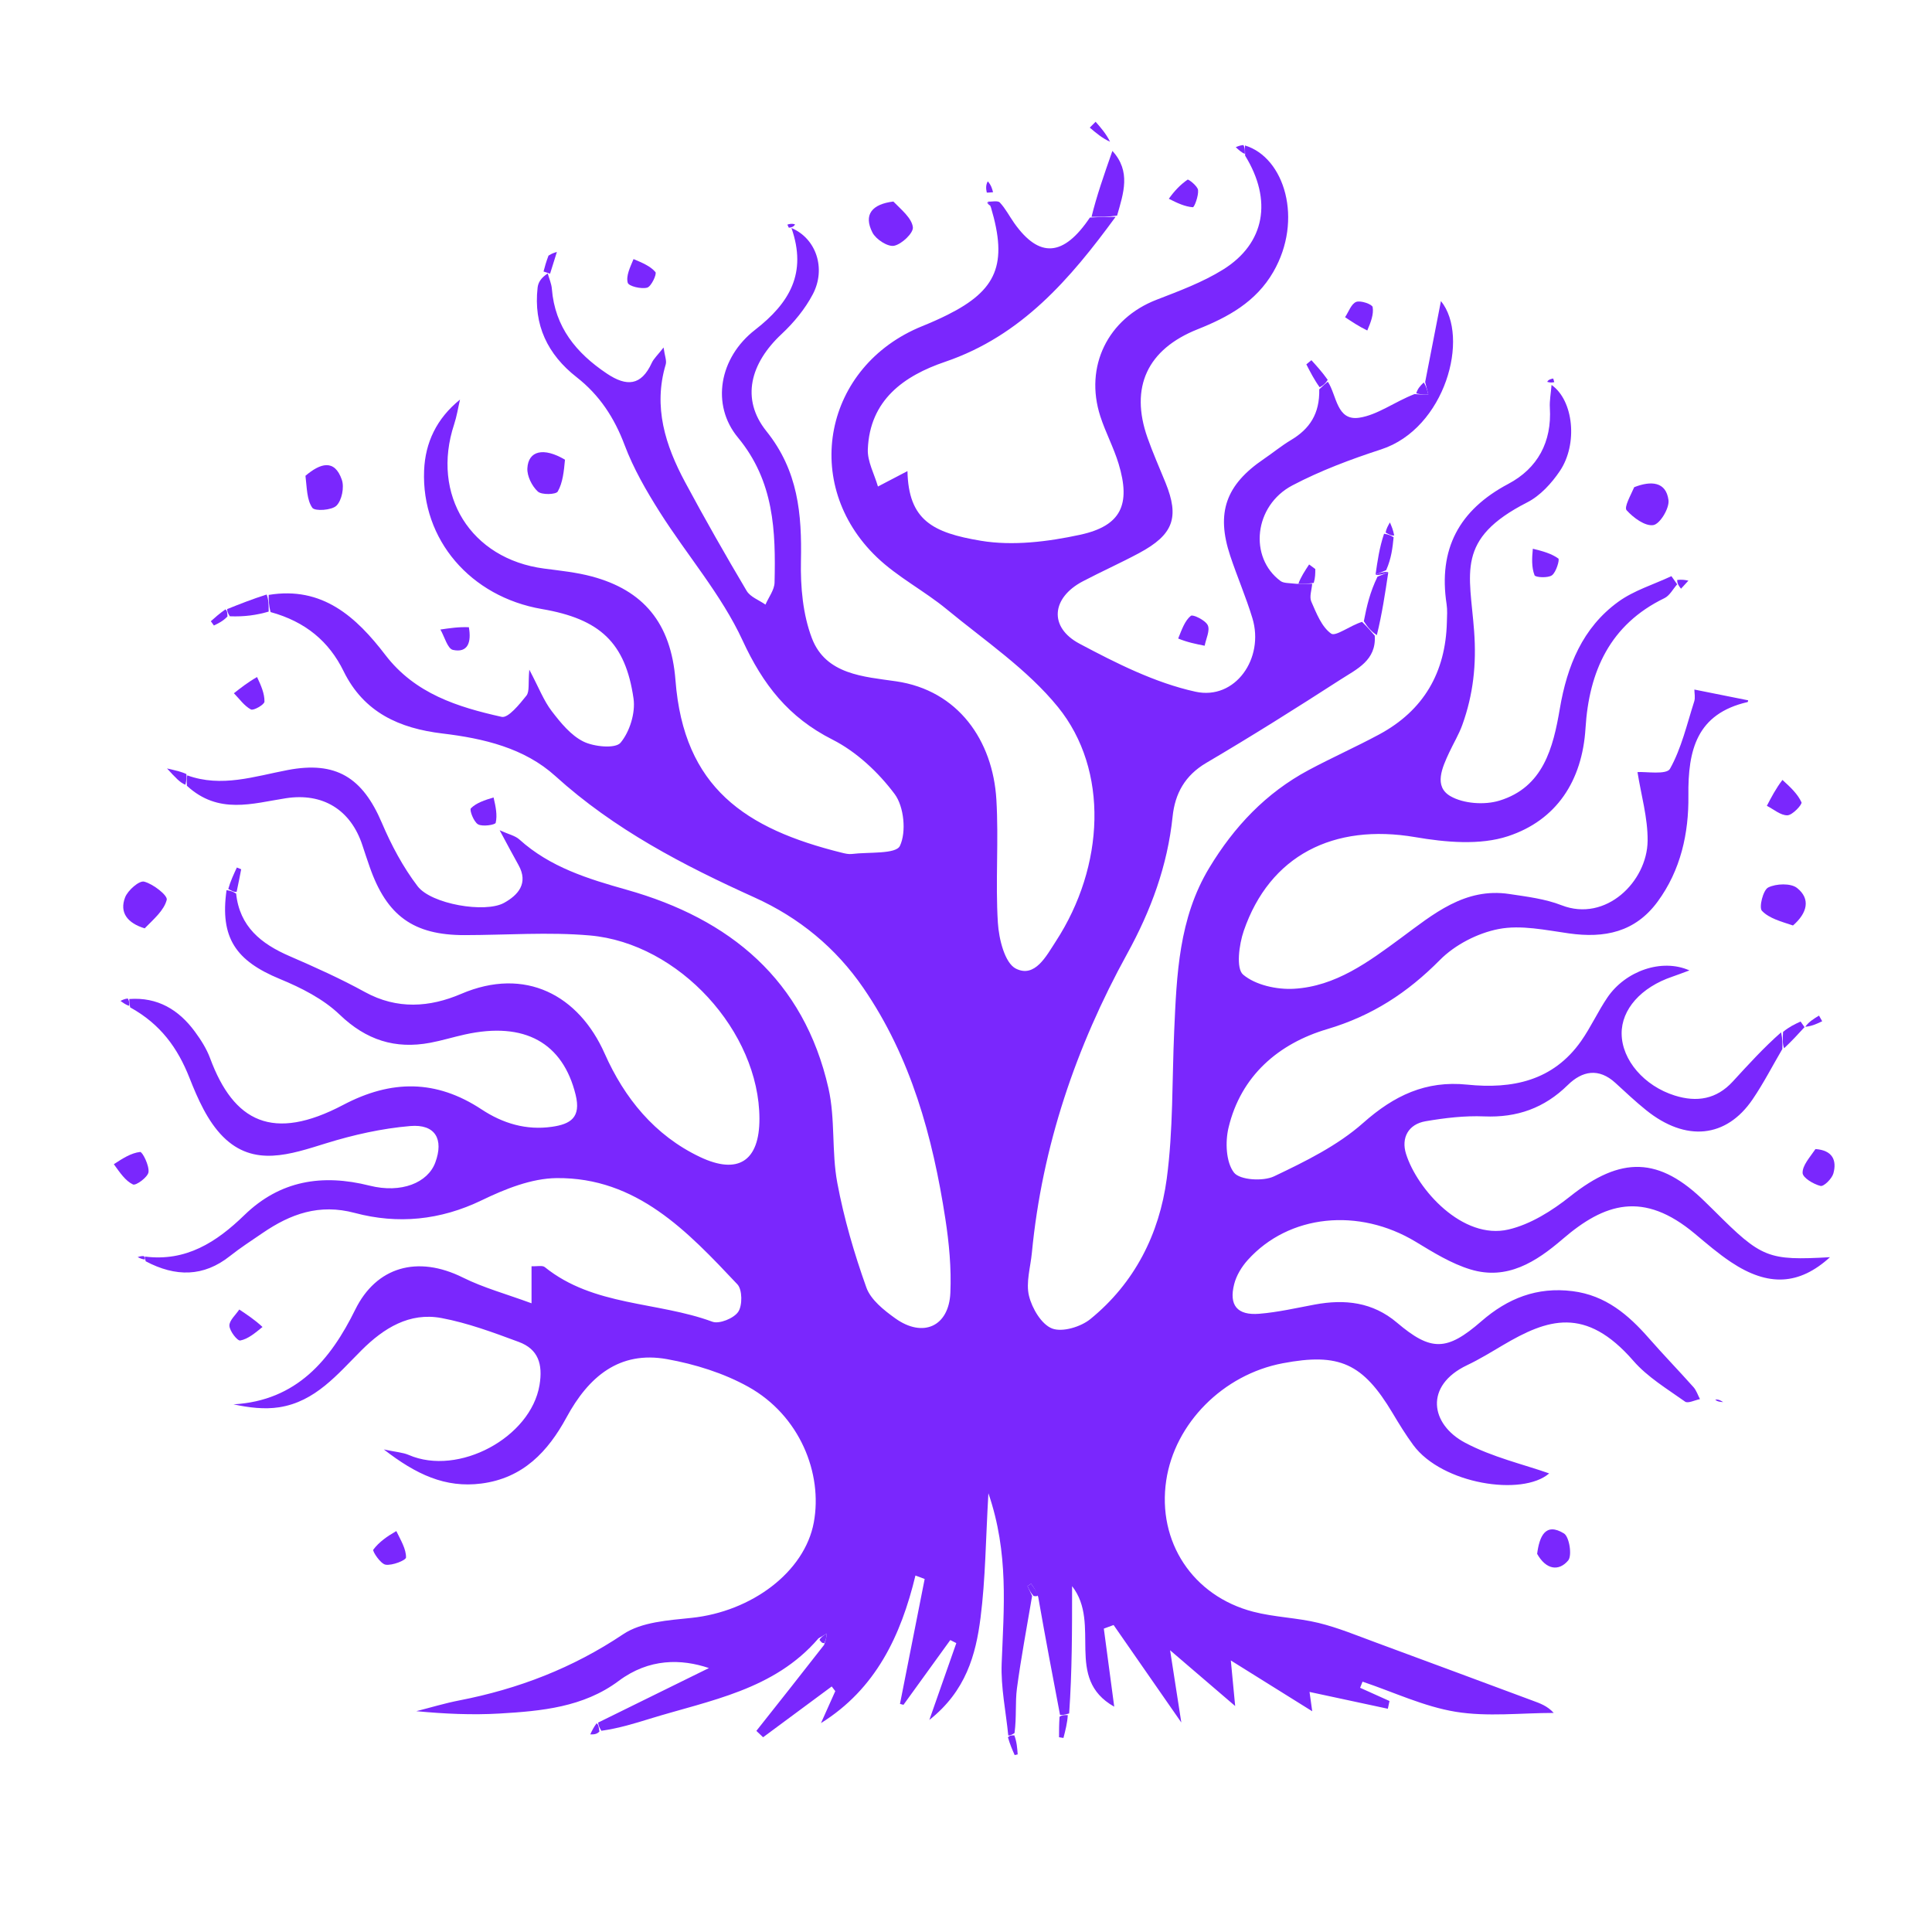
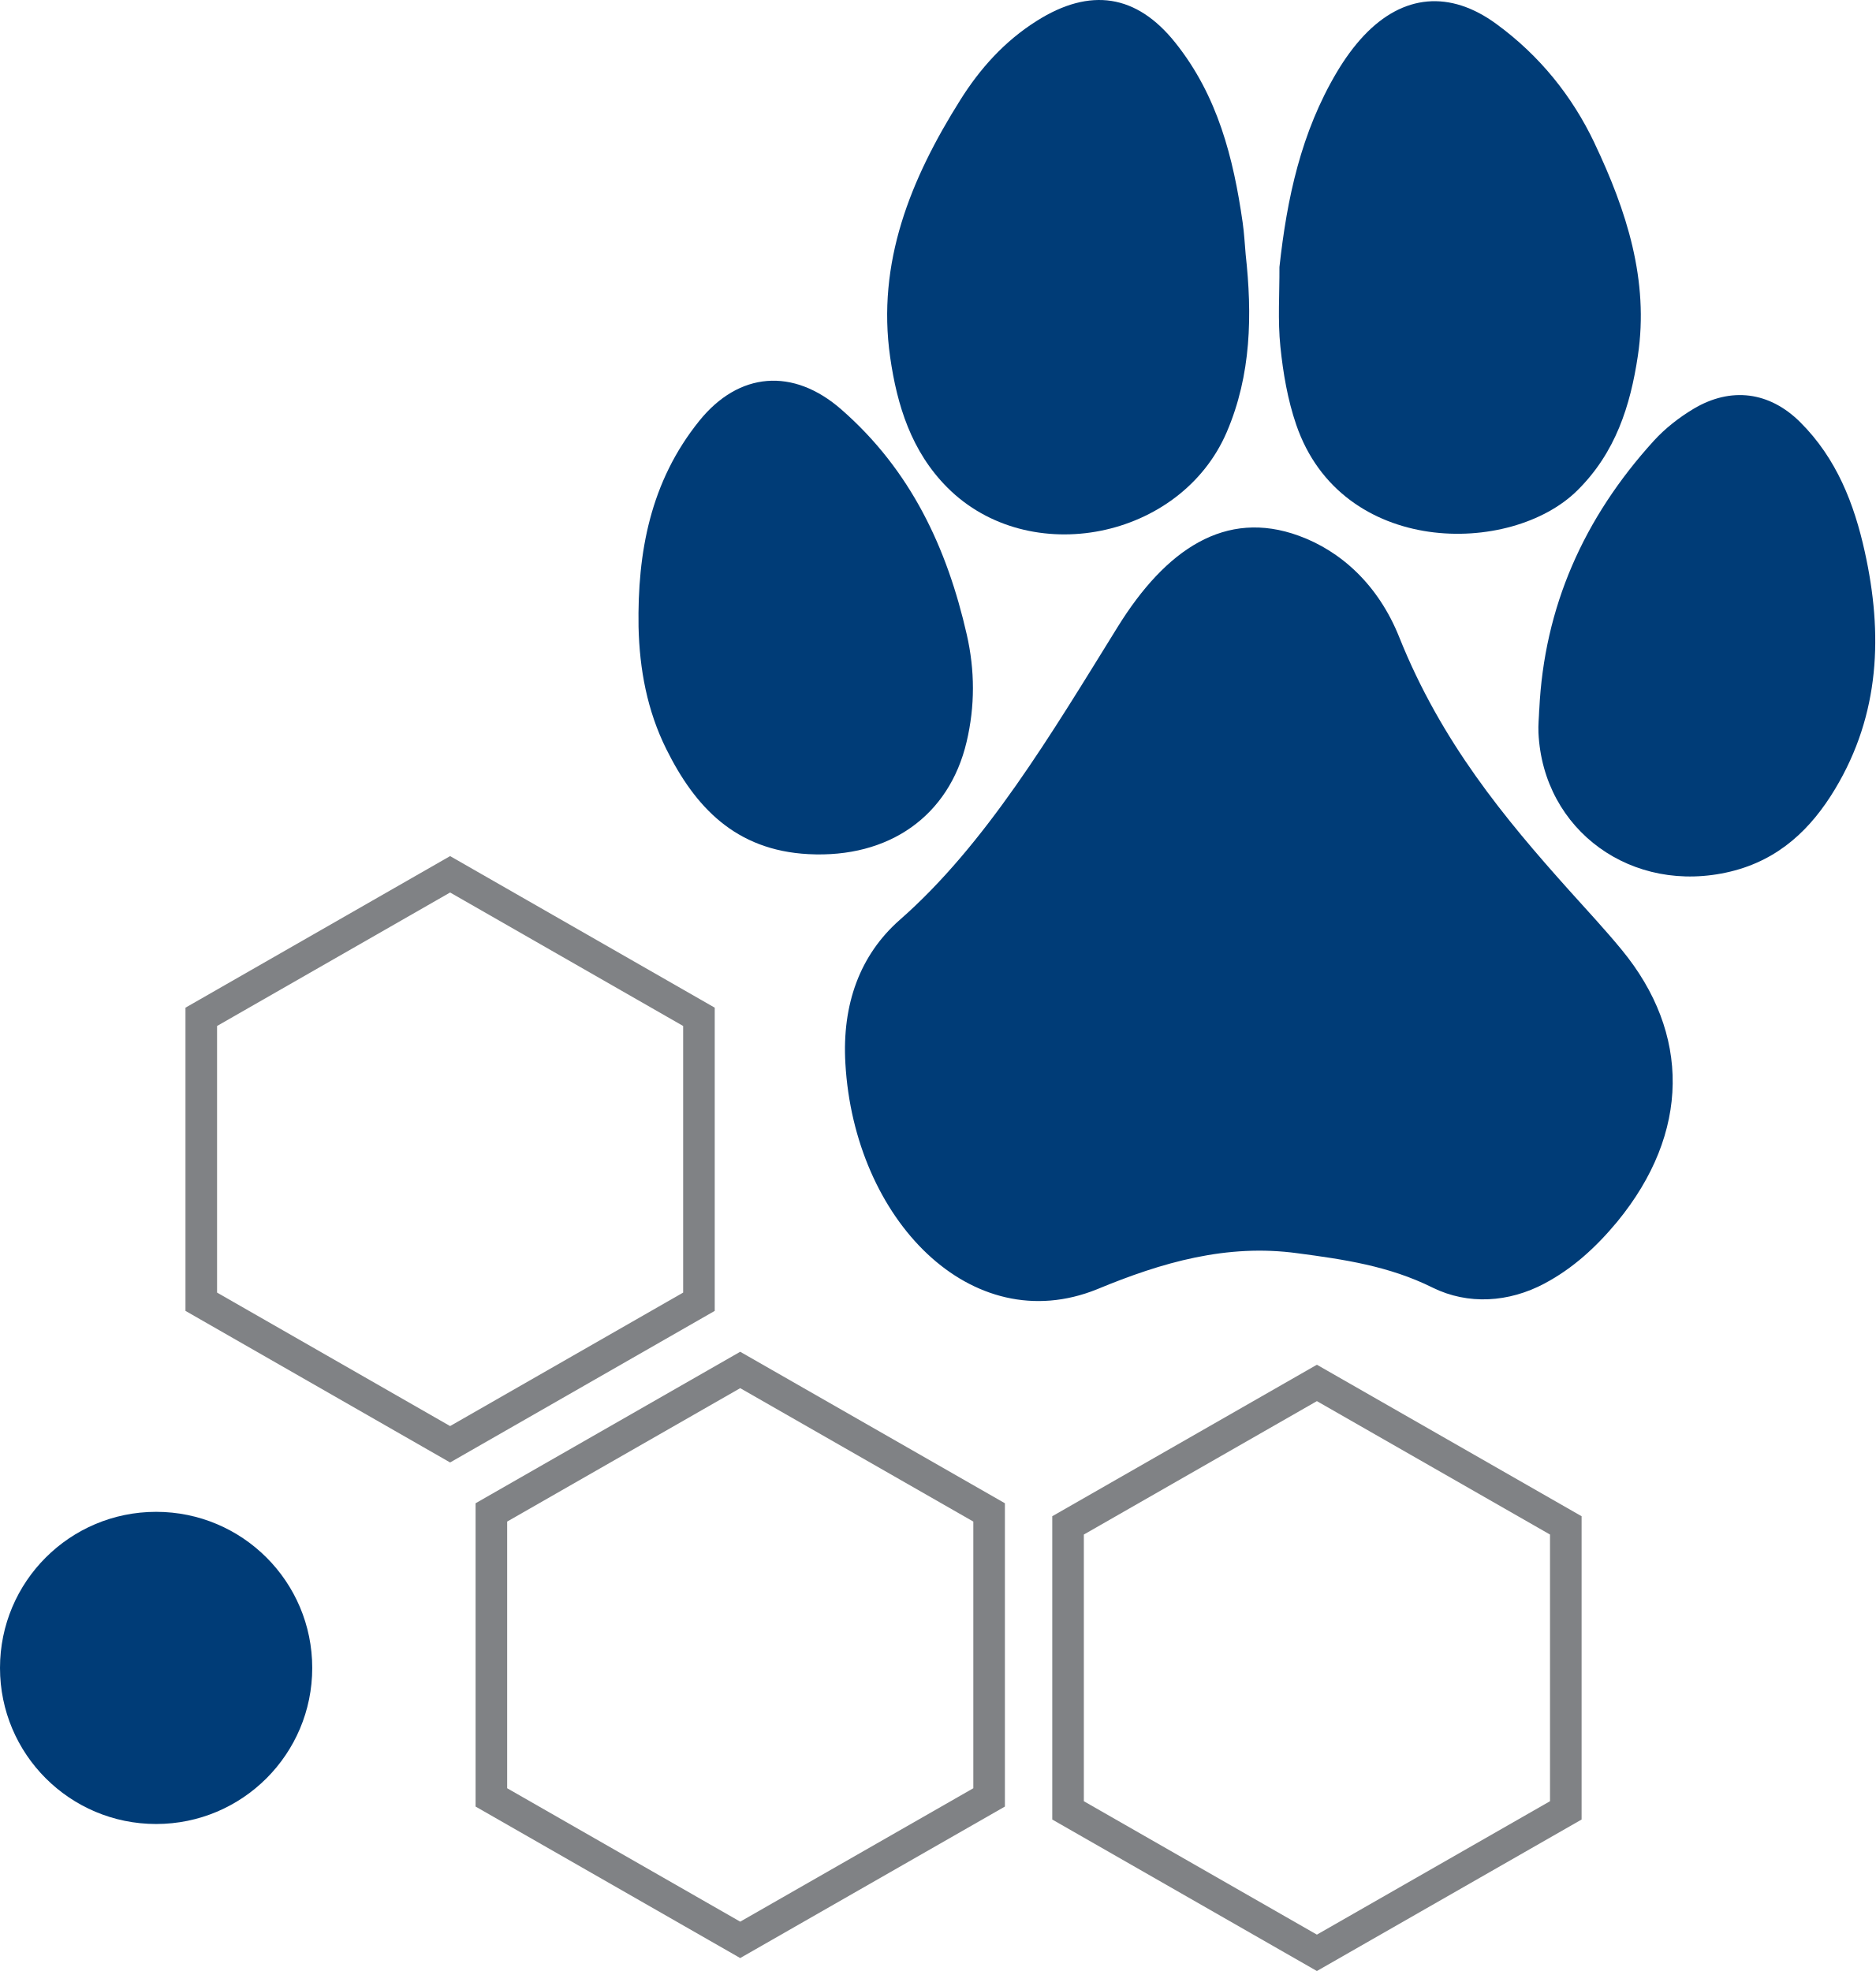
- <svg xmlns="http://www.w3.org/2000/svg" version="1.1" id="Layer_1" x="0px" y="0px" width="100%" viewBox="0 0 374 374" enable-background="new 0 0 374 374" xml:space="preserve">
-   <path fill="#7A27FD" opacity="1" stroke="none" d=" M115.787,333.462   C123.152,329.837 130.517,326.212 137.234,322.905   C131.889,321.103 125.656,320.994 119.77,325.393   C112.937,330.499 104.807,331.229 96.717,331.708   C91.405,332.022 86.059,331.767 80.587,331.254   C83.358,330.551 86.103,329.714 88.905,329.17   C100.32,326.953 110.857,322.91 120.638,316.355   C124.186,313.977 129.371,313.663 133.892,313.188   C145.497,311.966 155.754,304.318 157.534,294.731   C159.304,285.199 154.8,273.993 144.86,268.461   C140.091,265.806 134.553,264.084 129.153,263.11   C119.85,261.433 113.921,266.544 109.673,274.371   C106.087,280.979 101.262,286.152 93.168,287.187   C86.208,288.077 80.56,285.438 74.305,280.588   C76.683,281.097 77.997,281.163 79.128,281.653   C88.756,285.825 102.754,278.269 104.441,268.121   C105.117,264.055 104.186,261.169 100.425,259.773   C95.533,257.957 90.566,256.108 85.467,255.151   C79.266,253.987 74.274,257.105 69.991,261.378   C65.332,266.028 61.054,271.341 54.029,272.424   C51.177,272.863 48.2,272.496 45.195,271.855   C57.464,271.158 64.017,263.171 68.77,253.517   C72.832,245.266 80.777,242.915 89.628,247.32   C93.595,249.294 97.957,250.475 102.896,252.294   C102.896,249.002 102.896,247.223 102.896,245.12   C103.986,245.172 104.986,244.906 105.462,245.289   C114.931,252.914 127.23,251.922 137.907,255.862   C139.24,256.353 142.061,255.203 142.906,253.947   C143.741,252.707 143.711,249.648 142.746,248.624   C133.096,238.385 123.246,227.901 107.744,228.059   C102.884,228.109 97.766,230.17 93.266,232.345   C85.236,236.228 77.01,237.022 68.673,234.801   C61.795,232.968 56.245,234.99 50.83,238.691   C48.701,240.147 46.526,241.552 44.508,243.152   C39.415,247.191 34.005,247.231 28.199,244.158   C28.08,243.626 28.031,243.245 28.031,243.245   C35.992,244.268 41.899,240.473 47.297,235.229   C54.2,228.523 62.363,227.209 71.543,229.518   C77.69,231.064 82.818,228.966 84.269,225.032   C85.93,220.529 84.274,217.571 79.417,217.981   C73.936,218.443 68.431,219.681 63.162,221.31   C56.197,223.463 49.134,225.99 43.191,220.061   C40.189,217.066 38.276,212.706 36.676,208.647   C34.387,202.839 31.065,198.254 25.195,195.006   C25.032,194.095 25.029,193.743 25.026,193.39   C30.507,192.991 34.604,195.462 37.73,199.712   C38.894,201.294 39.992,203.021 40.67,204.849   C45.249,217.208 52.81,221.07 66.436,213.89   C75.769,208.972 84.446,208.968 93.231,214.763   C97.338,217.473 101.872,218.841 106.851,218.125   C110.421,217.611 112.522,216.357 111.429,211.922   C108.955,201.883 101.587,197.696 89.987,200.26   C87.74,200.757 85.53,201.441 83.271,201.864   C76.487,203.133 70.885,201.343 65.746,196.411   C62.582,193.374 58.309,191.216 54.183,189.514   C45.663,186 42.547,181.555 43.855,172.32   C44.855,172.448 45.284,172.716 45.712,172.985   C46.385,179.377 50.548,182.703 56.026,185.077   C60.975,187.221 65.917,189.443 70.637,192.038   C76.874,195.467 83.194,195.001 89.254,192.404   C101.691,187.073 112.043,192.658 117.056,203.957   C120.864,212.542 126.706,219.787 135.502,223.968   C142.894,227.481 147.026,224.755 147.013,216.567   C146.986,199.735 131.466,182.598 114.179,181.087   C106.158,180.387 98.022,181.014 89.939,181.021   C80.053,181.031 74.87,177.3 71.564,167.817   C71.079,166.427 70.613,165.03 70.155,163.631   C67.885,156.709 62.447,153.431 55.347,154.524   C48.9,155.516 42.303,157.762 36.179,152.108   C36.1,150.904 36.178,150.5 36.256,150.097   C42.888,152.494 49.243,150.29 55.703,149.062   C65.033,147.288 70.179,150.501 73.92,159.287   C75.753,163.594 78.018,167.856 80.843,171.561   C83.483,175.024 93.918,176.805 97.578,174.779   C100.265,173.29 102.371,171.005 100.36,167.436   C99.254,165.473 98.211,163.476 96.724,160.723   C98.438,161.502 99.714,161.76 100.546,162.511   C106.501,167.886 113.825,170.129 121.336,172.247   C141.329,177.885 155.616,189.685 160.377,210.679   C161.72,216.598 160.962,222.973 162.084,228.967   C163.371,235.844 165.356,242.645 167.712,249.238   C168.562,251.614 171.117,253.64 173.327,255.219   C178.678,259.041 183.688,256.783 183.973,250.269   C184.182,245.507 183.73,240.65 183,235.923   C180.55,220.042 176.355,204.691 167.123,191.241   C161.798,183.483 154.71,177.644 146.076,173.74   C132.257,167.493 118.919,160.572 107.506,150.23   C101.51,144.798 93.625,142.945 85.646,141.991   C77.375,141.002 70.449,137.967 66.51,129.924   C63.698,124.182 59.136,120.34 52.378,118.486   C52.01,117.077 52.008,116.121 52.007,115.166   C62.415,113.434 68.979,119.447 74.597,126.788   C80.34,134.292 88.598,136.871 97.118,138.772   C98.379,139.053 100.559,136.336 101.898,134.671   C102.542,133.87 102.218,132.289 102.465,129.635   C104.328,133.164 105.261,135.649 106.806,137.664   C108.533,139.914 110.512,142.358 112.951,143.557   C115.01,144.569 119.132,144.965 120.126,143.779   C121.903,141.657 123.036,137.992 122.64,135.229   C121.082,124.356 116.089,119.818 104.918,117.901   C91.073,115.525 81.563,104.46 82.099,91.082   C82.314,85.702 84.497,81.029 89.049,77.353   C88.677,78.948 88.426,80.584 87.915,82.133   C83.403,95.799 91.122,108.194 105.309,110.061   C108.42,110.471 111.578,110.787 114.593,111.597   C124.476,114.255 129.9,120.535 130.761,131.694   C132.368,152.513 144.322,160.446 162.932,165.065   C163.574,165.224 164.267,165.394 164.906,165.314   C168.163,164.91 173.42,165.388 174.204,163.75   C175.484,161.075 175.002,156.141 173.187,153.712   C170.04,149.501 165.791,145.518 161.133,143.163   C152.642,138.869 147.707,132.547 143.745,123.969   C139.657,115.12 133,107.48 127.726,99.147   C125.116,95.022 122.625,90.703 120.915,86.158   C118.922,80.862 116.057,76.484 111.632,73.024   C106.004,68.623 103.252,62.902 104.07,55.684   C104.178,54.728 104.676,53.816 106.03,52.937   C106.306,53.93 106.751,54.91 106.831,55.919   C107.421,63.327 111.538,68.336 117.478,72.317   C121.31,74.884 124.125,74.7 126.168,70.253   C126.553,69.416 127.304,68.746 128.455,67.269   C128.684,68.913 129.087,69.826 128.87,70.553   C126.412,78.777 128.803,86.218 132.626,93.342   C136.435,100.442 140.428,107.448 144.539,114.378   C145.244,115.567 146.941,116.168 148.18,117.041   C148.794,115.618 149.907,114.207 149.94,112.771   C150.175,102.794 149.867,93.175 142.843,84.688   C137.622,78.379 139.209,69.252 146.154,63.861   C152.879,58.639 156.258,52.851 153.211,44.137   C158.029,46.174 159.937,52.007 157.357,56.94   C155.861,59.799 153.674,62.452 151.303,64.667   C145.266,70.306 143.356,77.224 148.358,83.464   C154.521,91.151 155.238,99.491 155.048,108.628   C154.944,113.608 155.419,118.947 157.167,123.54   C159.863,130.625 167.272,130.986 173.462,131.889   C185.482,133.641 192.193,143.342 192.879,154.771   C193.355,162.698 192.678,170.695 193.169,178.62   C193.363,181.761 194.503,186.429 196.661,187.511   C200.345,189.359 202.536,185.075 204.387,182.231   C213.849,167.697 214.708,149.078 204.812,136.881   C198.868,129.556 190.652,124.033 183.26,117.938   C178.935,114.373 173.787,111.735 169.765,107.89   C154.919,93.698 159.514,70.848 178.505,63.146   C180.171,62.471 181.823,61.746 183.43,60.942   C192.965,56.172 195.099,51.152 191.842,40.193   C191.526,39.309 191.343,39.174 191.161,39.039   C191.98,39.074 193.149,38.778 193.551,39.205   C194.654,40.376 195.406,41.872 196.349,43.201   C201.196,50.029 205.874,49.704 210.984,42.114   C213.136,41.981 214.545,41.984 215.954,41.987   C207.193,53.964 197.75,65.008 182.956,70.039   C174.974,72.753 168.369,77.439 167.994,86.978   C167.9,89.349 169.261,91.778 169.954,94.181   C171.94,93.144 173.926,92.106 175.668,91.196   C175.873,100.686 180.521,103.125 189.892,104.684   C196.075,105.713 202.853,104.866 209.076,103.523   C217.062,101.799 218.924,97.647 216.543,89.781   C215.595,86.65 214.012,83.714 213.004,80.597   C209.878,70.931 214.479,61.672 223.859,58.037   C228.272,56.327 232.805,54.653 236.789,52.168   C244.886,47.117 246.355,38.772 241.039,30.141   C240.994,29.023 241.001,28.593 241.008,28.162   C248.666,30.476 252.335,42.532 246.482,52.65   C243.117,58.466 237.709,61.405 231.822,63.748   C222.129,67.607 218.675,74.937 222.133,84.736   C223.172,87.679 224.446,90.539 225.621,93.434   C228.355,100.172 227.157,103.5 220.504,107.07   C216.922,108.992 213.199,110.65 209.599,112.541   C203.554,115.716 202.973,121.416 208.976,124.608   C216.119,128.406 223.621,132.19 231.423,133.902   C239.123,135.592 244.802,127.436 242.441,119.662   C241.202,115.582 239.494,111.646 238.148,107.595   C235.373,99.247 237.294,93.851 244.648,88.857   C246.422,87.653 248.086,86.274 249.922,85.179   C253.512,83.037 255.489,80.111 255.382,75.367   C256.179,74.582 256.611,74.235 257.044,73.889   C258.792,76.536 258.721,81.531 263.132,80.862   C266.68,80.324 269.927,77.802 273.834,76.284   C275.073,76.394 275.784,76.381 276.496,76.367   C276.292,75.564 276.089,74.761 275.885,73.957   C276.911,68.691 277.938,63.425 278.94,58.281   C284.586,65.246 279.782,82.951 267.362,86.995   C261.496,88.905 255.633,91.099 250.188,93.96   C242.736,97.875 241.713,107.897 247.886,112.472   C248.474,112.907 249.423,112.854 250.967,113.015   C252.493,113.003 253.255,113.004 254.017,113.005   C253.932,114.168 253.43,115.515 253.845,116.457   C254.838,118.713 255.85,121.366 257.695,122.662   C258.555,123.265 261.367,121.087 263.673,120.382   C264.742,121.413 265.433,122.23 266.124,123.048   C266.468,127.851 262.605,129.548 259.51,131.545   C250.94,137.074 242.303,142.51 233.514,147.68   C229.379,150.113 227.46,153.623 226.997,158.057   C226.001,167.584 222.832,176.208 218.192,184.643   C208.279,202.659 201.736,221.903 199.752,242.52   C199.484,245.313 198.566,248.277 199.195,250.857   C199.785,253.275 201.61,256.378 203.665,257.171   C205.653,257.938 209.213,256.861 211.071,255.35   C219.635,248.387 224.427,238.883 225.859,228.19   C227.123,218.761 226.879,209.13 227.302,199.588   C227.787,188.677 228.184,177.78 234.09,167.996   C238.901,160.026 245.064,153.496 253.304,149.085   C257.803,146.677 262.479,144.598 266.972,142.181   C275.591,137.545 279.841,130.182 280.088,120.453   C280.118,119.288 280.209,118.099 280.034,116.957   C278.407,106.305 282.424,98.738 291.976,93.674   C297.66,90.661 300.423,85.567 300.024,78.946   C299.941,77.57 300.219,76.173 300.352,74.517   C304.631,77.519 305.467,85.956 301.977,91.154   C300.371,93.547 298.16,95.966 295.649,97.247   C281.703,104.364 284.527,110.817 285.365,122.204   C285.838,128.637 285.19,134.462 283.081,140.318   C282.415,142.168 281.373,143.88 280.539,145.671   C279.186,148.58 277.499,152.235 280.786,154.129   C283.317,155.586 287.373,155.864 290.242,154.992   C298.751,152.405 300.665,144.754 301.953,137.188   C303.363,128.914 306.342,121.52 313.268,116.494   C316.3,114.293 320.102,113.154 323.555,111.533   C323.927,112.059 324.3,112.586 324.672,113.112   C323.861,114.023 323.225,115.297 322.211,115.789   C311.652,120.901 307.605,129.979 306.926,140.968   C306.295,151.184 301.289,158.782 291.931,161.871   C286.492,163.666 279.835,163.059 273.978,162.056   C258.149,159.347 245.79,165.607 240.768,180.199   C239.853,182.859 239.247,187.487 240.645,188.669   C243.041,190.695 247.181,191.602 250.497,191.408   C258.559,190.938 264.906,186.217 271.21,181.57   C277.439,176.978 283.554,171.764 292.173,173.062   C295.585,173.576 299.118,174.001 302.293,175.241   C310.843,178.58 318.87,170.664 318.949,162.756   C318.994,158.314 317.681,153.859 316.989,149.462   C318.576,149.348 322.605,150.028 323.276,148.829   C325.502,144.851 326.554,140.207 327.968,135.79   C328.204,135.053 328.001,134.176 328.001,133.484   C331.622,134.209 334.991,134.884 338.385,135.564   C338.416,135.418 338.408,135.881 338.299,135.906   C328.459,138.171 326.74,145.164 326.842,154.032   C326.925,161.272 325.375,168.445 320.869,174.562   C316.52,180.468 310.601,181.656 303.73,180.69   C299.21,180.055 294.441,179.007 290.111,179.843   C286.044,180.628 281.65,182.894 278.739,185.835   C272.454,192.183 265.625,196.64 256.893,199.231   C247.561,201.999 240.208,208.212 237.813,218.331   C237.162,221.082 237.323,224.965 238.869,226.982   C239.988,228.443 244.506,228.73 246.639,227.715   C252.679,224.838 258.933,221.768 263.873,217.388   C269.876,212.064 276.022,209.14 284.019,209.964   C292.734,210.862 300.644,209.245 306.067,201.54   C307.958,198.854 309.323,195.799 311.175,193.081   C314.656,187.972 321.675,185.464 327.041,187.854   C325.545,188.404 324.643,188.758 323.727,189.068   C317.673,191.117 313.864,195.405 313.919,200.127   C313.977,205.227 318.298,210.221 324.189,212.072   C328.491,213.424 332.288,212.79 335.424,209.374   C338.453,206.074 341.468,202.761 344.795,199.842   C345.077,201.176 345.053,202.123 345.028,203.071   C343.121,206.327 341.388,209.703 339.271,212.816   C334.163,220.324 326.331,221.078 318.663,214.908   C316.599,213.247 314.665,211.422 312.71,209.631   C309.481,206.673 306.287,207.297 303.488,210.049   C298.948,214.513 293.672,216.381 287.317,216.115   C283.551,215.958 279.706,216.413 275.975,217.051   C272.618,217.625 271.213,220.274 272.179,223.359   C274.337,230.252 283.135,240.093 292.033,238.006   C296.293,237.007 300.457,234.378 303.956,231.596   C313.801,223.765 321.188,223.872 330.116,232.692   C330.709,233.278 331.313,233.852 331.902,234.441   C341.019,243.55 342.256,244.045 354.254,243.37   C348.309,248.775 342.323,249.139 335.098,244.325   C332.633,242.683 330.366,240.728 328.088,238.822   C318.105,230.466 310.6,232.895 302.511,239.85   C297.368,244.273 291.745,247.899 284.64,245.732   C280.925,244.598 277.46,242.449 274.095,240.408   C263.064,233.719 249.513,235.057 241.533,243.924   C240.367,245.219 239.35,246.892 238.921,248.559   C237.859,252.675 239.5,254.67 243.779,254.321   C247.387,254.027 250.955,253.2 254.528,252.535   C260.333,251.455 265.732,252.059 270.424,256.038   C277.012,261.624 280.059,261.608 286.765,255.772   C291.861,251.338 297.533,249.075 304.419,249.944   C310.821,250.751 315.214,254.506 319.223,259.085   C322.027,262.287 324.995,265.343 327.825,268.523   C328.395,269.162 328.671,270.064 329.082,270.844   C328.102,271.034 326.762,271.73 326.202,271.331   C322.738,268.864 318.94,266.594 316.197,263.438   C306.905,252.75 299.541,255.321 290.913,260.413   C288.643,261.753 286.386,263.142 284.01,264.272   C275.684,268.229 276.891,275.713 283.607,279.281   C288.903,282.094 294.957,283.48 299.895,285.225   C294.684,289.726 279.172,287.305 273.59,279.744   C272.128,277.764 270.837,275.649 269.573,273.533   C263.821,263.908 259.257,261.826 248.3,263.905   C236.766,266.093 227.396,275.534 225.755,286.619   C224.006,298.435 230.863,308.956 242.618,312.005   C246.738,313.074 251.11,313.157 255.25,314.168   C259.025,315.09 262.661,316.603 266.324,317.951   C276.456,321.678 286.568,325.458 296.691,329.211   C298.103,329.734 299.529,330.219 300.774,331.591   C294.435,331.591 287.967,332.378 281.793,331.369   C275.631,330.362 269.762,327.555 263.765,325.538   C263.607,325.933 263.45,326.328 263.292,326.723   C265.19,327.577 267.087,328.431 268.984,329.285   C268.877,329.784 268.769,330.284 268.661,330.783   C263.583,329.693 258.506,328.603 253.502,327.529   C253.659,328.649 253.867,330.147 254.024,331.27   C248.898,328.071 243.779,324.876 238.266,321.436   C238.602,324.966 238.867,327.75 239.106,330.257   C235.08,326.806 231.148,323.436 226.509,319.46   C227.395,325.162 228.042,329.325 228.682,333.445   C224.133,326.896 219.853,320.735 215.573,314.574   C214.942,314.806 214.312,315.038 213.681,315.27   C214.331,320.149 214.981,325.029 215.694,330.384   C205.935,324.881 213.277,314.423 207.537,307.05   C207.537,315.755 207.537,323.554 206.97,331.687   C206.003,332.003 205.603,331.984 205.202,331.966   C203.799,324.601 202.397,317.236 200.983,309.169   C200.513,307.838 200.055,307.211 199.597,306.583   C199.366,306.737 199.134,306.891 198.903,307.045   C199.201,307.678 199.499,308.311 199.797,308.944   C198.798,314.907 197.662,320.851 196.862,326.84   C196.502,329.536 196.813,332.322 196.393,335.492   C195.705,335.932 195.445,335.947 195.185,335.962   C194.722,331.314 193.727,326.646 193.904,322.023   C194.312,311.341 195.323,300.677 191.336,289.066   C190.817,297.964 190.776,305.634 189.812,313.186   C188.899,320.34 186.983,327.351 179.905,332.947   C181.909,327.236 183.517,322.655 185.125,318.074   C184.736,317.878 184.347,317.682 183.958,317.486   C180.937,321.665 177.917,325.843 174.896,330.022   C174.671,329.962 174.445,329.902 174.219,329.843   C175.812,321.783 177.405,313.724 178.998,305.664   C178.403,305.44 177.808,305.216 177.213,304.991   C174.4,316.631 169.55,326.936 158.925,333.563   C159.849,331.5 160.772,329.436 161.696,327.373   C161.466,327.072 161.236,326.77 161.006,326.468   C156.578,329.746 152.15,333.024 147.721,336.302   C147.287,335.89 146.853,335.479 146.419,335.067   C150.673,329.696 154.928,324.326 159.524,318.429   C159.93,317.342 159.993,316.781 160.057,316.219   C159.518,316.532 158.98,316.845 158.441,317.157   C149.853,327.17 137.43,329.133 125.781,332.722   C122.81,333.638 119.841,334.559 116.415,335.048   C115.902,334.232 115.844,333.847 115.787,333.462  z" />
-   <path fill="#7A27FD" opacity="1" stroke="none" d=" M28.006,179.712   C24.707,178.708 23.073,176.681 24.218,173.715   C24.748,172.343 26.946,170.425 27.901,170.668   C29.647,171.112 32.487,173.343 32.278,174.18   C31.764,176.229 29.774,177.907 28.006,179.712  z" />
-   <path fill="#7A27FD" opacity="1" stroke="none" d=" M347.089,179.156   C344.816,178.394 342.482,177.797 341.078,176.318   C340.465,175.672 341.3,172.292 342.294,171.799   C343.827,171.038 346.662,170.934 347.877,171.898   C350.538,174.007 349.87,176.743 347.089,179.156  z" />
-   <path fill="#7A27FD" opacity="1" stroke="none" d=" M172.938,39.012   C174.551,40.665 176.492,42.217 176.715,43.984   C176.854,45.092 174.56,47.281 173.077,47.577   C171.853,47.82 169.563,46.331 168.892,45.022   C167.098,41.523 168.835,39.513 172.938,39.012  z" />
-   <path fill="#7A27FD" opacity="1" stroke="none" d=" M59.132,92.105   C61.987,89.68 64.763,88.78 66.175,92.88   C66.674,94.329 66.177,96.843 65.141,97.881   C64.236,98.789 60.949,98.999 60.458,98.297   C59.384,96.763 59.418,94.453 59.132,92.105  z" />
-   <path fill="#7A27FD" opacity="1" stroke="none" d=" M316.352,94.31   C319.633,93.021 322.523,93.234 322.989,96.813   C323.193,98.375 321.346,101.429 320.064,101.647   C318.484,101.916 316.191,100.23 314.884,98.779   C314.356,98.192 315.618,95.992 316.352,94.31  z" />
-   <path fill="#7A27FD" opacity="1" stroke="none" d=" M109.371,88.989   C109.155,91.256 108.952,93.422 107.972,95.147   C107.628,95.752 104.856,95.837 104.116,95.155   C102.979,94.109 102.011,92.164 102.089,90.658   C102.264,87.248 105.229,86.531 109.371,88.989  z" />
-   <path fill="#7A27FD" opacity="1" stroke="none" d=" M216.245,41.74   C214.545,41.984 213.136,41.981 211.305,41.966   C212.287,37.937 213.692,33.92 215.338,29.215   C218.968,33.178 217.497,37.372 216.245,41.74  z" />
-   <path fill="#7A27FD" opacity="1" stroke="none" d=" M345.046,150.981   C346.605,152.389 347.995,153.702 348.735,155.313   C348.918,155.712 347.012,157.792 346.02,157.827   C344.714,157.874 343.363,156.665 342.031,155.996   C342.9,154.329 343.769,152.662 345.046,150.981  z" />
-   <path fill="#7A27FD" opacity="1" stroke="none" d=" M297.561,300.797   C297.996,297.483 299.123,294.618 302.753,296.847   C303.796,297.487 304.363,301.133 303.57,302.078   C301.792,304.199 299.316,303.926 297.561,300.797  z" />
-   <path fill="#7A27FD" opacity="1" stroke="none" d=" M76.72,296.387   C77.63,298.252 78.623,299.88 78.598,301.493   C78.589,302.041 75.923,303.104 74.642,302.894   C73.66,302.733 72.051,300.272 72.265,299.985   C73.37,298.5 74.974,297.387 76.72,296.387  z" />
-   <path fill="#7A27FD" opacity="1" stroke="none" d=" M351.44,222.439   C354.744,222.661 355.61,224.625 354.908,227.156   C354.625,228.175 353.05,229.729 352.42,229.576   C351.067,229.246 348.978,227.994 348.951,227.068   C348.909,225.605 350.313,224.1 351.44,222.439  z" />
-   <path fill="#7A27FD" opacity="1" stroke="none" d=" M22.036,225.371   C23.743,224.245 25.383,223.199 27.12,222.998   C27.569,222.946 28.913,225.623 28.747,226.904   C28.621,227.877 26.314,229.558 25.745,229.291   C24.272,228.597 23.224,227.002 22.036,225.371  z" />
-   <path fill="#7A27FD" opacity="1" stroke="none" d=" M228.074,123.607   C228.792,121.83 229.36,120.165 230.516,119.216   C230.917,118.887 233.356,120.066 233.806,121.043   C234.272,122.054 233.455,123.657 233.199,125.002   C231.518,124.669 229.836,124.335 228.074,123.607  z" />
-   <path fill="#7A27FD" opacity="1" stroke="none" d=" M50.818,256.877   C49.371,258.054 48.023,259.206 46.511,259.497   C45.96,259.603 44.453,257.68 44.409,256.64   C44.366,255.621 45.629,254.546 46.319,253.496   C47.83,254.501 49.341,255.506 50.818,256.877  z" />
-   <path fill="#7A27FD" opacity="1" stroke="none" d=" M266.534,122.948   C265.433,122.23 264.742,121.413 264.012,120.259   C264.592,117.268 265.21,114.613 266.665,111.624   C267.916,111.126 268.33,110.961 268.745,110.796   C268.144,114.813 267.543,118.831 266.534,122.948  z" />
-   <path fill="#7A27FD" opacity="1" stroke="none" d=" M49.761,131.062   C50.537,132.707 51.227,134.276 51.194,135.829   C51.182,136.396 49.086,137.61 48.572,137.338   C47.282,136.654 46.353,135.291 45.279,134.2   C46.649,133.126 48.019,132.052 49.761,131.062  z" />
-   <path fill="#7A27FD" opacity="1" stroke="none" d=" M296.729,106.225   C298.65,106.691 300.336,107.161 301.668,108.121   C301.95,108.324 301.261,110.754 300.434,111.362   C299.66,111.931 297.226,111.786 297.061,111.36   C296.474,109.845 296.545,108.076 296.729,106.225  z" />
-   <path fill="#7A27FD" opacity="1" stroke="none" d=" M122.641,50.152   C124.34,50.873 125.913,51.516 126.881,52.668   C127.189,53.035 126.082,55.467 125.279,55.683   C124.123,55.995 121.705,55.408 121.52,54.737   C121.157,53.419 121.961,51.779 122.641,50.152  z" />
-   <path fill="#7A27FD" opacity="1" stroke="none" d=" M264.681,63.978   C262.995,63.156 261.688,62.279 260.381,61.402   C261.077,60.367 261.573,58.824 262.529,58.446   C263.387,58.106 265.63,58.9 265.722,59.451   C265.957,60.866 265.338,62.423 264.681,63.978  z" />
-   <path fill="#7A27FD" opacity="1" stroke="none" d=" M90.763,121.42   C91.279,124.294 90.597,126.442 87.682,125.81   C86.636,125.583 86.049,123.242 85.253,121.867   C87.022,121.602 88.792,121.338 90.763,121.42  z" />
-   <path fill="#7A27FD" opacity="1" stroke="none" d=" M95.545,154.374   C95.965,156.165 96.303,157.803 95.957,159.281   C95.864,159.677 93.403,160.071 92.541,159.576   C91.698,159.092 90.834,156.793 91.156,156.473   C92.22,155.415 93.815,154.891 95.545,154.374  z" />
-   <path fill="#7A27FD" opacity="1" stroke="none" d=" M226.263,38.479   C227.335,36.968 228.515,35.725 229.897,34.778   C230.073,34.657 231.842,36.023 231.923,36.799   C232.039,37.915 231.205,40.14 230.911,40.118   C229.394,40.003 227.921,39.322 226.263,38.479  z" />
-   <path fill="#7A27FD" opacity="1" stroke="none" d=" M51.621,115.088   C52.008,116.121 52.01,117.077 52.011,118.392   C49.661,119.08 47.31,119.411 44.484,119.301   C43.997,118.542 43.986,118.224 43.975,117.907   C46.395,116.941 48.815,115.976 51.621,115.088  z" />
-   <path fill="#7A27FD" opacity="1" stroke="none" d=" M269.778,104.008   C269.573,106.018 269.368,108.027 268.339,110.376   C267.106,110.881 266.696,111.047 266.287,111.214   C266.652,108.631 267.018,106.049 267.928,103.324   C268.908,103.457 269.343,103.733 269.778,104.008  z" />
-   <path fill="#7A27FD" opacity="1" stroke="none" d=" M257.021,73.532   C256.611,74.235 256.179,74.582 255.46,74.966   C254.41,73.512 253.647,72.02 252.884,70.528   C253.211,70.262 253.537,69.996 253.864,69.729   C254.909,70.878 255.954,72.026 257.021,73.532  z" />
-   <path fill="#7A27FD" opacity="1" stroke="none" d=" M345.372,202.925   C345.053,202.123 345.077,201.176 345.168,199.76   C346.343,198.776 347.451,198.261 348.558,197.747   C348.814,198.11 349.069,198.473 349.324,198.836   C348.121,200.15 346.919,201.465 345.372,202.925  z" />
-   <path fill="#7A27FD" opacity="1" stroke="none" d=" M45.812,172.634   C45.284,172.716 44.855,172.448 44.191,172.086   C44.589,170.64 45.221,169.288 45.853,167.935   C46.131,168.048 46.409,168.16 46.687,168.273   C46.429,169.609 46.171,170.946 45.812,172.634  z" />
-   <path fill="#7A27FD" opacity="1" stroke="none" d=" M254.317,112.839   C253.255,113.004 252.493,113.003 251.35,112.995   C251.786,111.749 252.604,110.509 253.421,109.269   C253.82,109.565 254.218,109.861 254.616,110.157   C254.616,110.996 254.616,111.835 254.317,112.839  z" />
-   <path fill="#7A27FD" opacity="1" stroke="none" d=" M275.612,74.042   C276.089,74.761 276.292,75.564 276.496,76.367   C275.784,76.381 275.073,76.394 274.157,76.148   C274.414,75.301 274.876,74.714 275.612,74.042  z" />
-   <path fill="#7A27FD" opacity="1" stroke="none" d=" M205.107,332.334   C205.603,331.984 206.003,332.003 206.704,332.011   C206.625,333.48 206.245,334.958 205.865,336.436   C205.58,336.39 205.296,336.344 205.011,336.297   C205.011,335.099 205.011,333.9 205.107,332.334  z" />
-   <path fill="#7A27FD" opacity="1" stroke="none" d=" M106.18,49.483   C106.871,49.044 107.337,48.909 107.804,48.775   C107.363,50.179 106.922,51.583 106.482,52.987   C106.061,52.843 105.64,52.7 105.219,52.556   C105.465,51.634 105.71,50.711 106.18,49.483  z" />
-   <path fill="#7A27FD" opacity="1" stroke="none" d=" M214.883,27.433   C213.402,26.781 212.181,25.743 210.961,24.705   C211.337,24.327 211.713,23.949 212.089,23.571   C213.107,24.73 214.125,25.889 214.883,27.433  z" />
-   <path fill="#7A27FD" opacity="1" stroke="none" d=" M43.644,117.965   C43.986,118.224 43.997,118.542 44.034,119.336   C43.176,120.236 42.292,120.66 41.408,121.084   C41.209,120.809 41.011,120.534 40.813,120.259   C41.646,119.514 42.48,118.769 43.644,117.965  z" />
-   <path fill="#7A27FD" opacity="1" stroke="none" d=" M36.077,149.839   C36.178,150.5 36.1,150.904 35.9,151.912   C34.883,151.541 33.989,150.566 32.331,148.758   C34.253,149.201 35.076,149.391 36.077,149.839  z" />
-   <path fill="#7A27FD" opacity="1" stroke="none" d=" M195.122,336.315   C195.445,335.947 195.705,335.932 196.356,335.935   C196.832,337.176 196.918,338.398 197.005,339.62   C196.81,339.663 196.616,339.706 196.421,339.749   C195.967,338.722 195.513,337.695 195.122,336.315  z" />
-   <path fill="#7A27FD" opacity="1" stroke="none" d=" M349.464,198.771   C350.123,197.818 351.125,197.211 352.127,196.603   C352.332,196.967 352.537,197.332 352.742,197.696   C351.764,198.169 350.786,198.643 349.464,198.771  z" />
-   <path fill="#7A27FD" opacity="1" stroke="none" d=" M200.089,308.958   C199.499,308.311 199.201,307.678 198.903,307.045   C199.134,306.891 199.366,306.737 199.597,306.583   C200.055,307.211 200.513,307.838 200.962,308.779   C200.763,309.051 200.572,309.011 200.089,308.958  z" />
-   <path fill="#7A27FD" opacity="1" stroke="none" d=" M269.889,103.648   C269.343,103.733 268.908,103.457 268.232,103.09   C268.348,102.377 268.705,101.756 269.061,101.135   C269.374,101.853 269.687,102.571 269.889,103.648  z" />
-   <path fill="#7A27FD" opacity="1" stroke="none" d=" M191.218,35.104   C191.876,35.848 192.056,36.53 192.236,37.212   C191.813,37.233 191.037,37.334 191.021,37.263   C190.856,36.539 190.816,35.787 191.218,35.104  z" />
-   <path fill="#7A27FD" opacity="1" stroke="none" d=" M324.678,112.268   C325.671,112.156 326.257,112.28 326.842,112.405   C326.365,112.924 325.888,113.443 325.412,113.962   C325.031,113.477 324.65,112.991 324.678,112.268  z" />
-   <path fill="#7A27FD" opacity="1" stroke="none" d=" M115.495,333.592   C115.844,333.847 115.902,334.232 116.033,335.197   C115.493,335.767 114.88,335.757 114.267,335.748   C114.579,335.072 114.891,334.397 115.495,333.592  z" />
-   <path fill="#7A27FD" opacity="1" stroke="none" d=" M24.731,193.288   C25.029,193.743 25.032,194.095 25.021,194.713   C24.448,194.572 23.889,194.166 23.329,193.76   C23.698,193.569 24.066,193.378 24.731,193.288  z" />
-   <path fill="#7A27FD" opacity="1" stroke="none" d=" M240.691,28.077   C241.001,28.593 240.994,29.023 240.974,29.777   C240.381,29.564 239.802,29.028 239.222,28.493   C239.606,28.326 239.991,28.159 240.691,28.077  z" />
-   <path fill="#7A27FD" opacity="1" stroke="none" d=" M27.766,243.15   C28.031,243.245 28.08,243.626 28.04,243.814   C27.548,243.786 27.097,243.57 26.646,243.354   C26.931,243.255 27.217,243.155 27.766,243.15  z" />
-   <path fill="#7A27FD" opacity="1" stroke="none" d=" M266.327,111.224   C266.696,111.047 267.106,110.881 268.179,110.713   C268.843,110.711 268.663,110.782 268.704,110.789   C268.33,110.961 267.916,111.126 266.83,111.295   C266.159,111.299 266.367,111.235 266.327,111.224  z" />
-   <path fill="#7A27FD" opacity="1" stroke="none" d=" M299.516,73.922   C299.692,73.519 300.173,73.369 300.665,73.272   C300.689,73.267 300.806,73.731 300.879,73.977   C300.527,74.046 300.174,74.115 299.516,73.922  z" />
-   <path fill="#7A27FD" opacity="1" stroke="none" d=" M332.044,270.935   C332.698,270.86 333.136,271.14 333.574,271.42   C332.992,271.376 332.41,271.333 332.044,270.935  z" />
-   <path fill="#7A27FD" opacity="1" stroke="none" d=" M153.902,43.436   C153.691,43.881 153.223,44.029 152.744,44.08   C152.659,44.089 152.531,43.691 152.424,43.482   C152.829,43.356 153.234,43.23 153.902,43.436  z" />
-   <path fill="#7A27FD" opacity="1" stroke="none" d=" M191.804,39.771   C191.601,39.837 191.303,39.578 191.083,39.179   C191.343,39.174 191.526,39.309 191.804,39.771  z" />
-   <path fill="#7A27FD" opacity="1" stroke="none" d=" M158.641,317.445   C158.98,316.845 159.518,316.532 160.057,316.219   C159.993,316.781 159.93,317.342 159.576,318.088   C159.137,318.093 158.989,317.912 158.641,317.445  z" />
+ <svg xmlns="http://www.w3.org/2000/svg" id="Layer_1" data-name="Layer 1" viewBox="0 0 255.85 268.97">
+   <defs>
+     <style>
+       .cls-1 {
+         fill: none;
+         stroke: #808285;
+         stroke-miterlimit: 10;
+         stroke-width: 4.31px;
+       }
+ 
+       .cls-2 {
+         fill: #003c77;
+         stroke-width: 0px;
+       }
+     </style>
+   </defs>
+   <polygon class="cls-1" points="134.95 245.28 134.95 206.39 100.99 186.95 67.04 206.39 67.04 245.28 100.99 264.72 134.95 245.28" />
+   <polygon class="cls-1" points="95.36 177.64 95.36 138.76 61.41 119.31 27.46 138.76 27.46 177.64 61.41 197.09 95.36 177.64" />
+   <polygon class="cls-1" points="213.63 247.05 213.63 208.16 179.67 188.72 145.72 208.16 145.72 247.05 179.67 266.49 213.63 247.05" />
+   <circle class="cls-2" cx="21.3" cy="227.61" r="21.3" />
+   <g>
+     <path class="cls-2" d="M210.77,175.13c-4.95,2.64-10.48,2.95-15.28.6-.03-.01-.05-.03-.08-.04-5.91-2.93-12.06-3.83-18.4-4.67-9.6-1.31-18.43,1.22-27.34,4.92-17.16,6.93-33.12-9.53-34.33-30.82-.47-8.05,1.97-14.79,7.42-19.59,11.72-10.28,20.6-25.24,29.72-39.96,6.59-10.64,14.73-16.11,24.72-12.46,5.68,2.06,10.83,6.64,13.71,13.85,5.7,14.26,14.37,24.71,23.17,34.53,2.42,2.7,4.87,5.32,7.15,8.09,9.44,11.44,9.38,25-.59,37.15-2.89,3.48-6.06,6.37-9.88,8.4Z" />
+     <path class="cls-2" d="M169.95,34.69c-.13-1.45-.2-2.9-.41-4.34-1.26-8.79-3.4-17.29-9.2-24.54-5.27-6.59-11.6-7.57-18.89-2.96-4.41,2.78-7.75,6.52-10.43,10.79-6.8,10.81-11.42,22.2-9.57,35.11.94,6.54,2.88,12.85,7.81,17.79,11.17,11.18,31.82,7.07,38.11-7.57,3.36-7.83,3.49-16.02,2.58-24.27Z" />
+     <path class="cls-2" d="M217.55,19.53c-3.05-6.42-7.48-11.93-13.38-16.25-6.34-4.65-12.75-4.08-18.1,1.59-1.4,1.49-2.61,3.19-3.65,4.93-4.92,8.26-6.84,17.31-7.86,26.65.02,3.63-.24,7.28.13,10.87.37,3.59.99,7.23,2.16,10.64,6.17,18.01,29.28,17.94,38.35,8.97,5.23-5.17,7.24-11.57,8.26-18.37,1.55-10.31-1.54-19.82-5.92-29.04Z" />
+     <path class="cls-2" d="M210.01,96.85c.66-13.97,6.05-26.16,15.63-36.7,1.53-1.68,3.43-3.17,5.42-4.36,5.11-3.05,10.37-2.34,14.55,1.82,4.98,4.96,7.37,11.16,8.81,17.68,2.48,11.19,2.1,22.14-4.05,32.38-3.26,5.43-7.65,9.67-14.28,11.27-13.38,3.23-25.57-5.59-26.19-18.95-.05-1.04.07-2.1.1-3.14Z" />
+     <path class="cls-2" d="M87.12,85.53c-.16-10.13,1.59-19.78,8.28-28.09,5.4-6.71,12.82-7.31,19.39-1.56,9.51,8.31,14.43,18.94,17.11,30.71,1.12,4.91,1.13,9.77-.02,14.64-2.39,10.15-10.6,15.9-21.57,15.33-10.01-.52-15.51-6.49-19.4-14.33-2.61-5.25-3.66-10.89-3.79-16.7Z" />
+   </g>
</svg>
